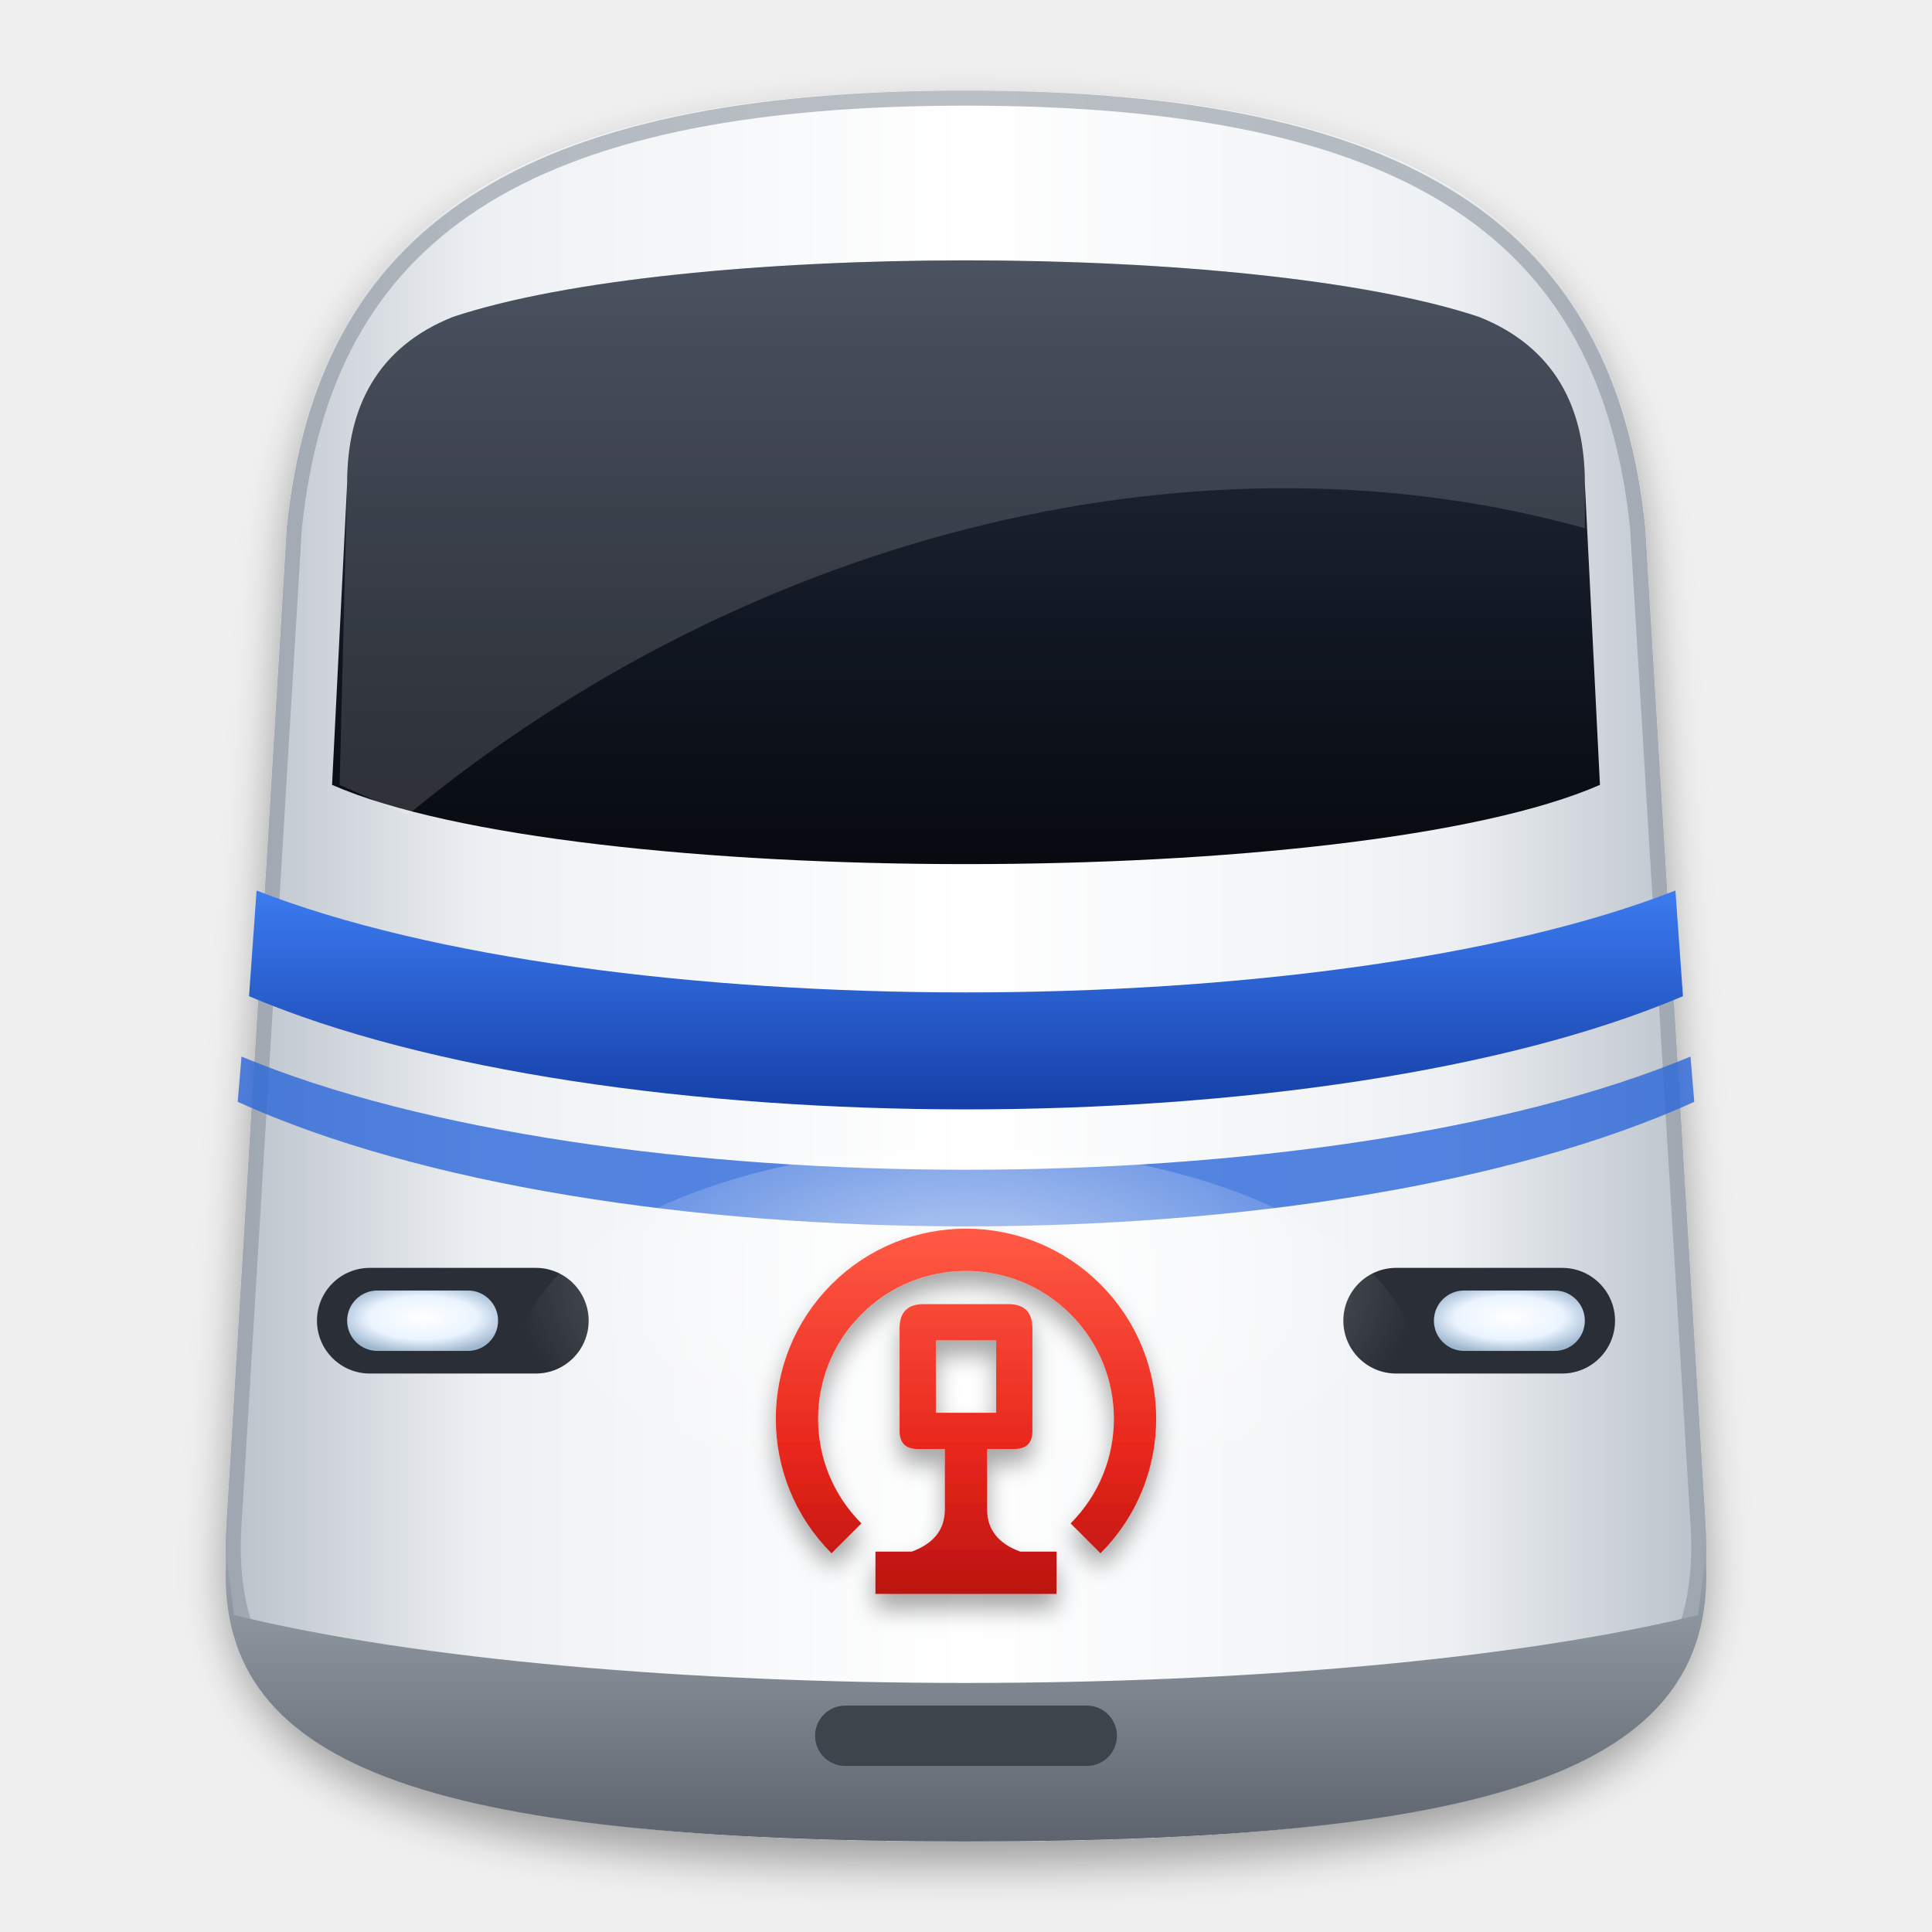
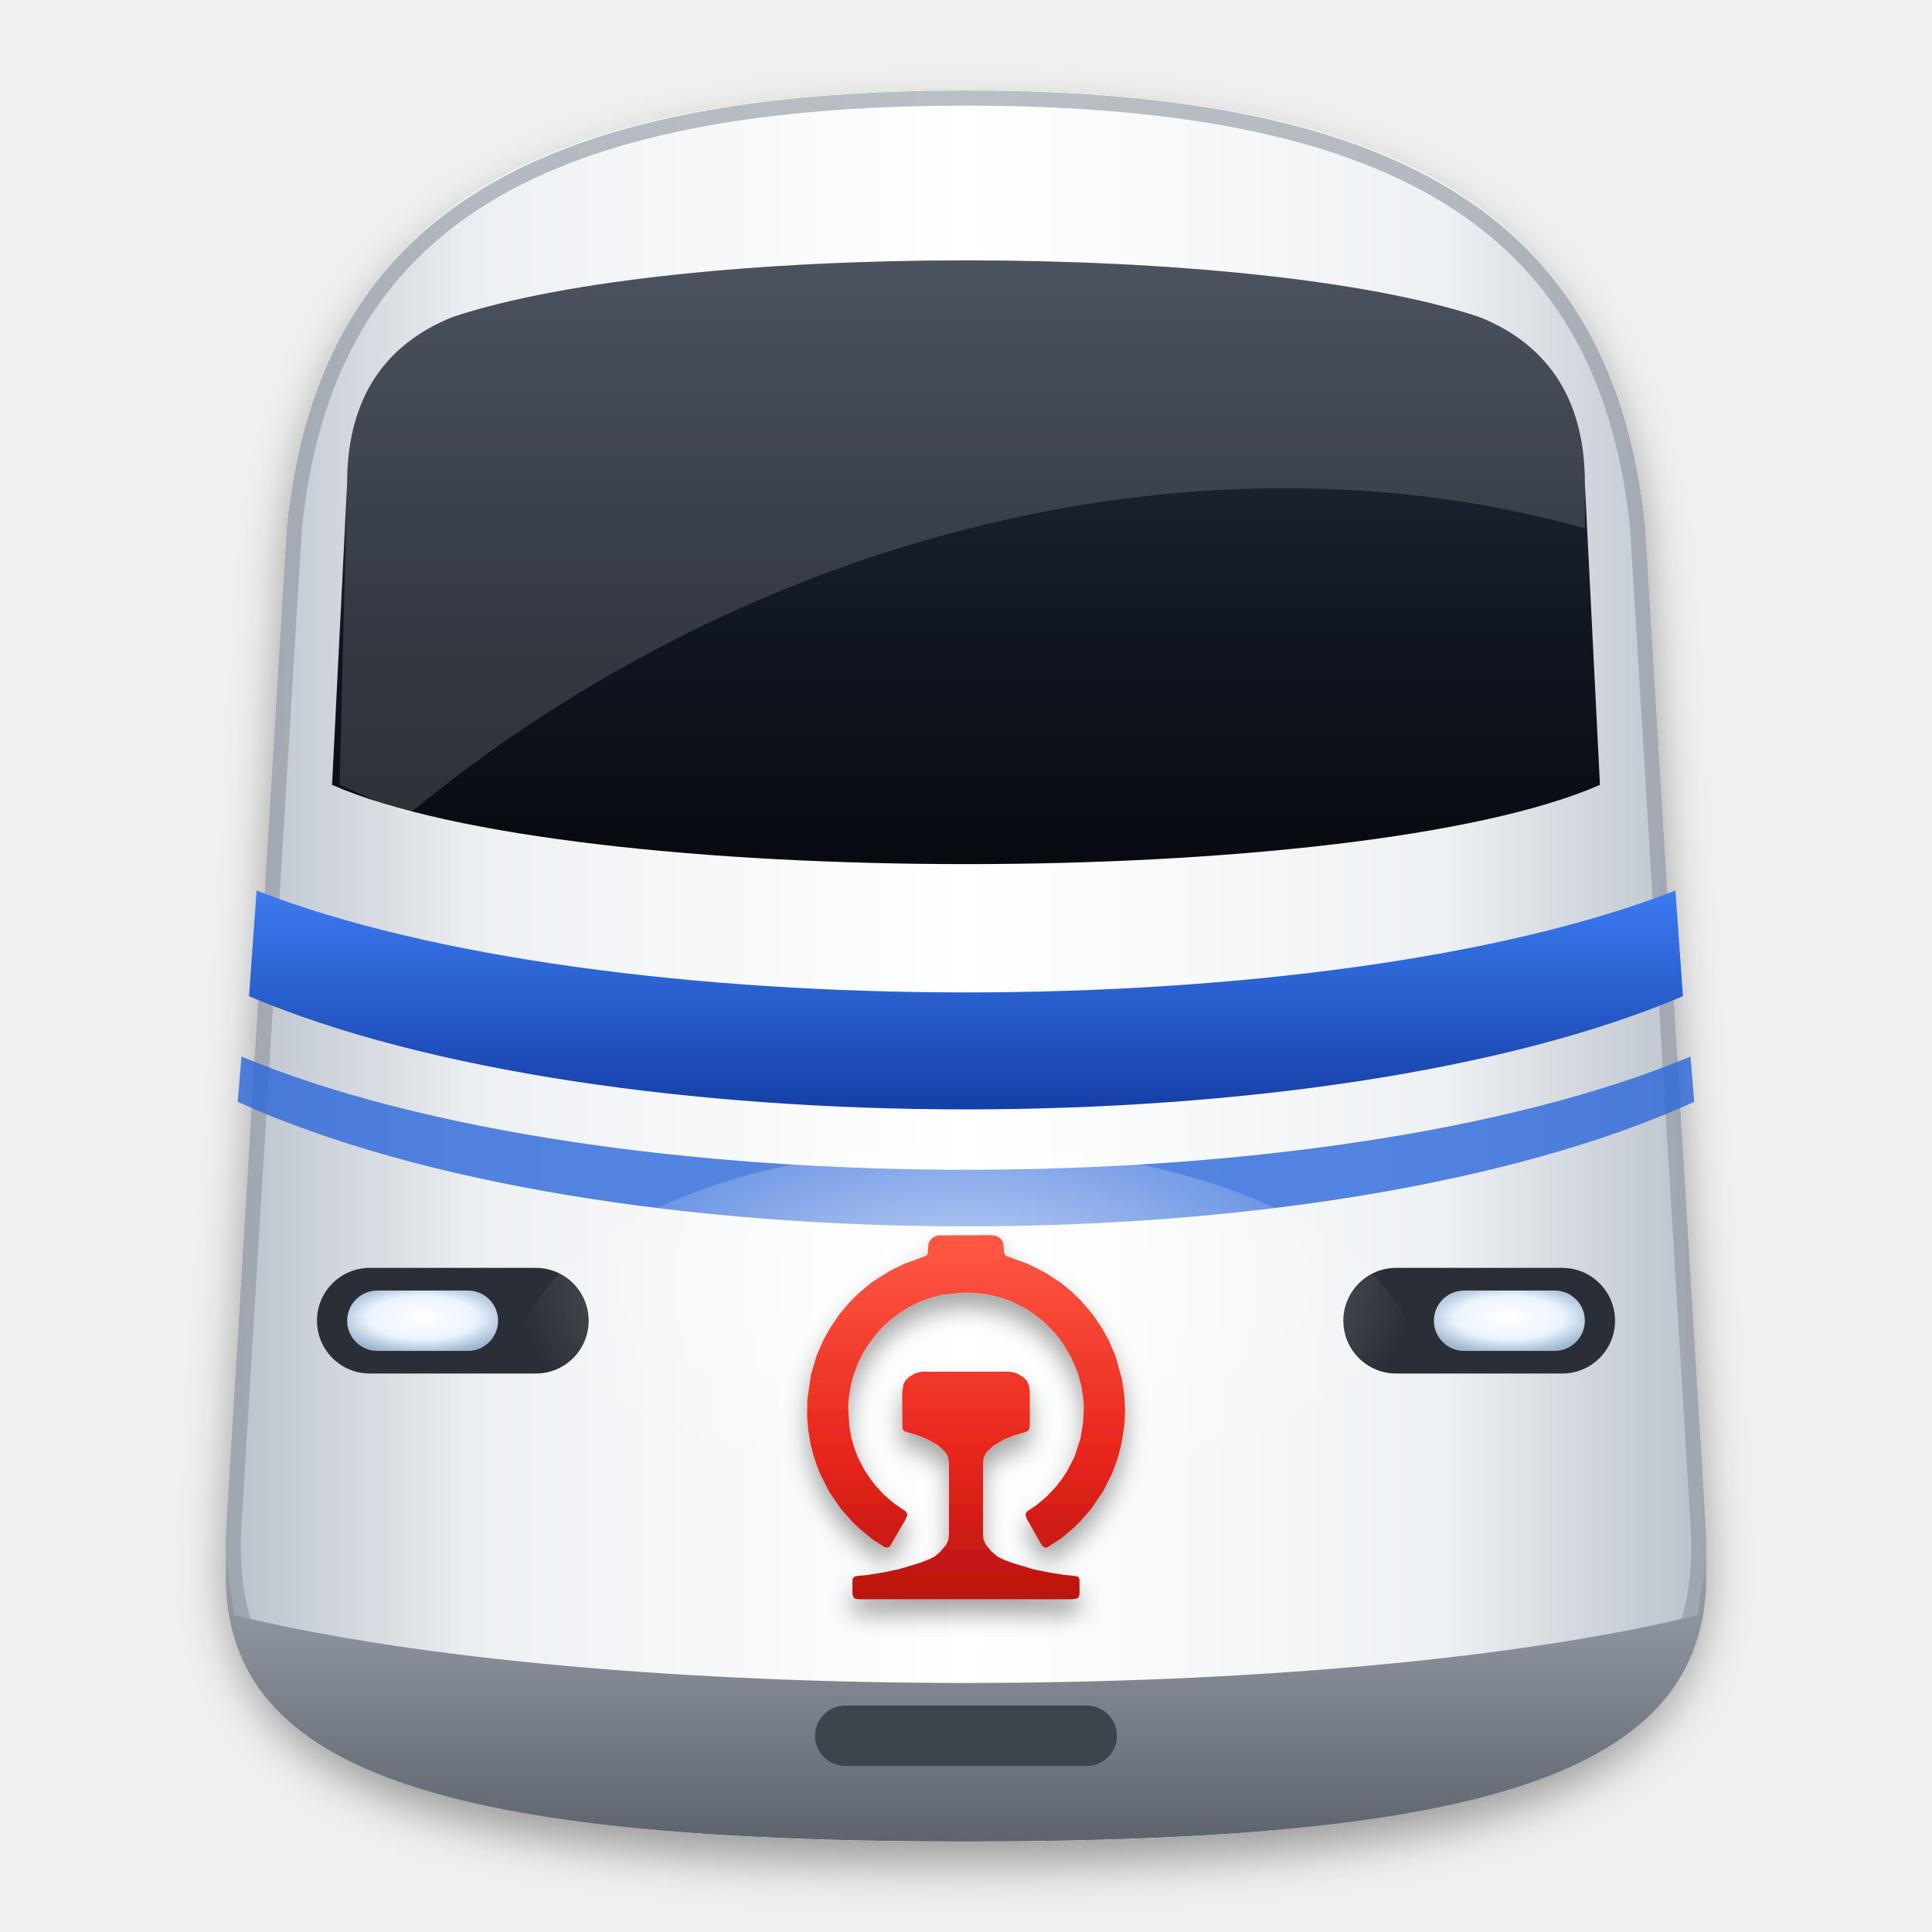
<svg xmlns="http://www.w3.org/2000/svg" width="256" height="256" viewBox="0 0 256 256">
  <defs>
    <linearGradient id="body" x1="0" y1="0" x2="1" y2="0">
      <stop offset="0" stop-color="#B9C0C9" />
      <stop offset=".18" stop-color="#EEF1F4" />
      <stop offset=".5" stop-color="#FFFFFF" />
      <stop offset=".82" stop-color="#EEF1F4" />
      <stop offset="1" stop-color="#B9C0C9" />
    </linearGradient>
    <linearGradient id="glass" x1="0" y1="0" x2="0" y2="1">
      <stop offset="0" stop-color="#2B3444" />
      <stop offset=".6" stop-color="#111722" />
      <stop offset="1" stop-color="#070A10" />
    </linearGradient>
    <linearGradient id="blue" x1="0" y1="0" x2="0" y2="1">
      <stop offset="0" stop-color="#3C7BF0" />
      <stop offset="1" stop-color="#153FA8" />
    </linearGradient>
    <linearGradient id="skirt" x1="0" y1="0" x2="0" y2="1">
      <stop offset="0" stop-color="#9AA2AC" />
      <stop offset="1" stop-color="#5D646D" />
    </linearGradient>
    <linearGradient id="red" x1="0" y1="-62" x2="0" y2="60" gradientUnits="userSpaceOnUse">
      <stop offset="0" stop-color="#FF5A45" />
      <stop offset=".6" stop-color="#E8261C" />
      <stop offset="1" stop-color="#B8130F" />
    </linearGradient>
    <radialGradient id="lamp" cx=".5" cy=".45" r=".6">
      <stop offset="0" stop-color="#FFFFFF" />
      <stop offset=".6" stop-color="#EAF4FF" />
      <stop offset="1" stop-color="#9FB6CF" />
    </radialGradient>
    <radialGradient id="nose" cx=".5" cy=".3" r=".5">
      <stop offset="0" stop-color="#fff" stop-opacity=".9" />
      <stop offset="1" stop-color="#fff" stop-opacity="0" />
    </radialGradient>
    <filter id="sh" x="-20%" y="-20%" width="140%" height="140%">
      <feGaussianBlur in="SourceAlpha" stdDeviation="3" />
      <feOffset dy="3" />
      <feComponentTransfer>
        <feFuncA type="linear" slope=".35" />
      </feComponentTransfer>
      <feMerge>
        <feMergeNode />
        <feMergeNode in="SourceGraphic" />
      </feMerge>
    </filter>
    <filter id="esh" x="-20%" y="-20%" width="140%" height="150%">
      <feGaussianBlur in="SourceAlpha" stdDeviation="1.5" />
      <feOffset dy="2" />
      <feComponentTransfer>
        <feFuncA type="linear" slope=".35" />
      </feComponentTransfer>
      <feMerge>
        <feMergeNode />
        <feMergeNode in="SourceGraphic" />
      </feMerge>
    </filter>
    <g id="emblem">
-       <path d="M-39.6 39.6A56 56 0 1 1 39.6 39.6" fill="none" stroke="url(#red)" stroke-width="14" />
-       <path fill="url(#red)" fill-rule="evenodd" d="M-22 -30Q-22 -38 -14 -38H14Q22 -38 22 -30V4Q22 10 16 10H7V30Q7 40 18 44H30V58H-30V44H-18Q-7 40 -7 30V10H-16Q-22 10 -22 4ZM-10 -26H10V-2H-10Z" />
+       <path fill="url(#red)" d="M-9.29 -60.77L-10.99 -60.07L-12.12 -58.87L-12.46 -57.68L-12.67 -54.78L-13.21 -53.98L-20.36 -51.38L-25.13 -49.08L-31.44 -45.06L-35.87 -41.31L-38.43 -38.76L-41.90 -34.67L-45.24 -29.73L-47.28 -25.99L-49.50 -20.91L-51.33 -14.74L-52.57 -6.29L-52.64 -0.43L-52.25 3.83L-51.53 8.09L-50.62 11.84L-49.36 15.59L-48.31 18.29L-45.25 24.28L-41.38 29.90L-37.77 33.99L-35.68 36.04L-31.27 39.72L-27.01 42.50L-25.98 42.68L-25.28 42.34L-20.18 33.65L-19.54 32.29L-19.45 31.61L-20.02 30.60L-23.60 28.21L-25.47 26.63L-27.52 24.81L-29.90 22.20L-31.61 20.02L-33.82 16.68L-35.93 12.52L-37.06 9.44L-37.99 6.22L-38.63 2.47L-39.05 -3.83L-38.84 -6.73L-38.11 -11.33L-37.13 -14.91L-35.76 -18.49L-33.76 -22.41L-31.88 -25.30L-29.56 -28.31L-27.47 -30.59L-25.23 -32.63L-22.31 -34.84L-19.17 -36.87L-15.25 -38.81L-11.67 -40.10L-8.09 -41.07L-0.94 -41.83L3.15 -41.69L7.41 -41.19L11.84 -40.05L15.42 -38.73L19.34 -36.77L22.32 -34.84L25.42 -32.46L29.39 -28.51L31.89 -25.30L34.84 -20.36L37.08 -15.08L38.18 -10.99L38.86 -6.56L39.05 -3.83L38.76 1.45L37.92 6.56L35.97 12.52L33.48 17.37L31.61 20.18L29.73 22.56L26.83 25.64L23.60 28.40L20.19 30.71L19.70 31.61L20.02 32.92L25.06 41.83L25.98 42.64L26.84 42.65L31.44 39.69L35.70 36.10L37.74 34.10L41.32 30.02L45.37 24.11L48.31 18.29L49.36 15.59L50.57 12.01L51.56 7.92L52.48 1.96L52.69 -2.47L52.50 -7.24L51.68 -13.03L49.51 -20.87L47.37 -25.81L45.24 -29.72L41.91 -34.67L38.27 -38.93L35.19 -41.93L31.65 -44.90L26.47 -48.31L20.53 -51.31L13.21 -53.99L12.64 -54.95L12.27 -58.53L11.84 -59.27L10.99 -60.07L9.80 -60.66L8.43 -60.83ZM-14.57 -15.60L-16.78 -15.09L-18.32 -14.23L-19.96 -12.86L-20.71 -11.50L-21.14 -8.95L-21.08 2.98L-20.87 3.66L-20.30 4.17L-15.93 5.51L-12.86 6.71L-9.26 8.78L-6.73 11.12L-5.91 12.69L-5.64 14.74L-5.64 38.25L-5.83 40.13L-6.56 41.69L-8.60 44.11L-10.48 45.68L-12.52 46.68L-15.42 47.77L-22.29 49.84L-27.23 50.86L-32.63 51.73L-36.21 52.07L-37.06 52.35L-37.51 52.91L-37.62 53.76L-37.61 58.02L-37.24 59.21L-36.55 59.66L-35.19 59.78L35.19 59.78L36.89 59.52L37.44 58.87L37.62 57.68L37.59 53.25L37.44 52.74L37.06 52.35L36.21 52.07L32.63 51.73L27.23 50.86L22.29 49.84L15.42 47.77L12.52 46.68L10.48 45.68L8.54 44.05L6.56 41.69L5.79 39.96L5.64 38.08L5.64 15.42L5.79 13.03L6.73 11.12L9.25 8.78L12.82 6.73L15.93 5.51L20.02 4.29L20.87 3.66L21.14 2.13L21.13 -9.12L20.87 -10.99L20.19 -12.56L19.17 -13.61L17.18 -14.91L15.93 -15.34L14.23 -15.63Z" />
    </g>
  </defs>
  <g filter="url(#sh)">
    <path d="M128 12C188 12 214 30 218 70L226 202C228 234 200 244 128 244C56 244 28 234 30 202L38 70C42 30 68 12 128 12Z" fill="url(#body)" />
    <path d="M128 13C187 13 213 31 217 70L225 202C227 233 199 243 128 243C57 243 29 233 31 202L39 70C43 31 69 13 128 13Z" fill="none" stroke="#8C949E" stroke-width="2" opacity=".6" />
  </g>
  <path d="M60 42C90 32 166 32 196 42C206 46 210 54 210 64L212 104C180 118 76 118 44 104L46 64C46 54 50 46 60 42Z" fill="url(#glass)" />
  <path d="M60 42C90 32 166 32 196 42C206 46 210 54 210 64L210 70C160 56 100 70 54 108L45 104L46 64C46 54 50 46 60 42Z" fill="#fff" opacity=".15" />
  <path d="M34 118C80 136 176 136 222 118L223 132C176 152 80 152 33 132Z" fill="url(#blue)" />
  <path d="M32 140C80 160 176 160 224 140L224.5 146C176 168 80 168 31.5 146Z" fill="#2B66D9" opacity=".8" />
  <rect x="42" y="168" width="36" height="14" rx="7" fill="#2A2F37" />
  <rect x="178" y="168" width="36" height="14" rx="7" fill="#2A2F37" />
  <rect x="46" y="171" width="20" height="8" rx="4" fill="url(#lamp)" />
  <rect x="190" y="171" width="20" height="8" rx="4" fill="url(#lamp)" />
  <ellipse cx="128" cy="182" rx="60" ry="30" fill="url(#nose)" opacity=".7" />
  <g filter="url(#esh)">
    <use href="#emblem" transform="translate(128 188) scale(.4)" />
  </g>
  <path d="M31 214C80 226 176 226 225 214L226 206C228 234 200 244 128 244C56 244 28 234 30 206Z" fill="url(#skirt)" />
  <rect x="108" y="226" width="40" height="8" rx="4" fill="#3E444C" />
</svg>
